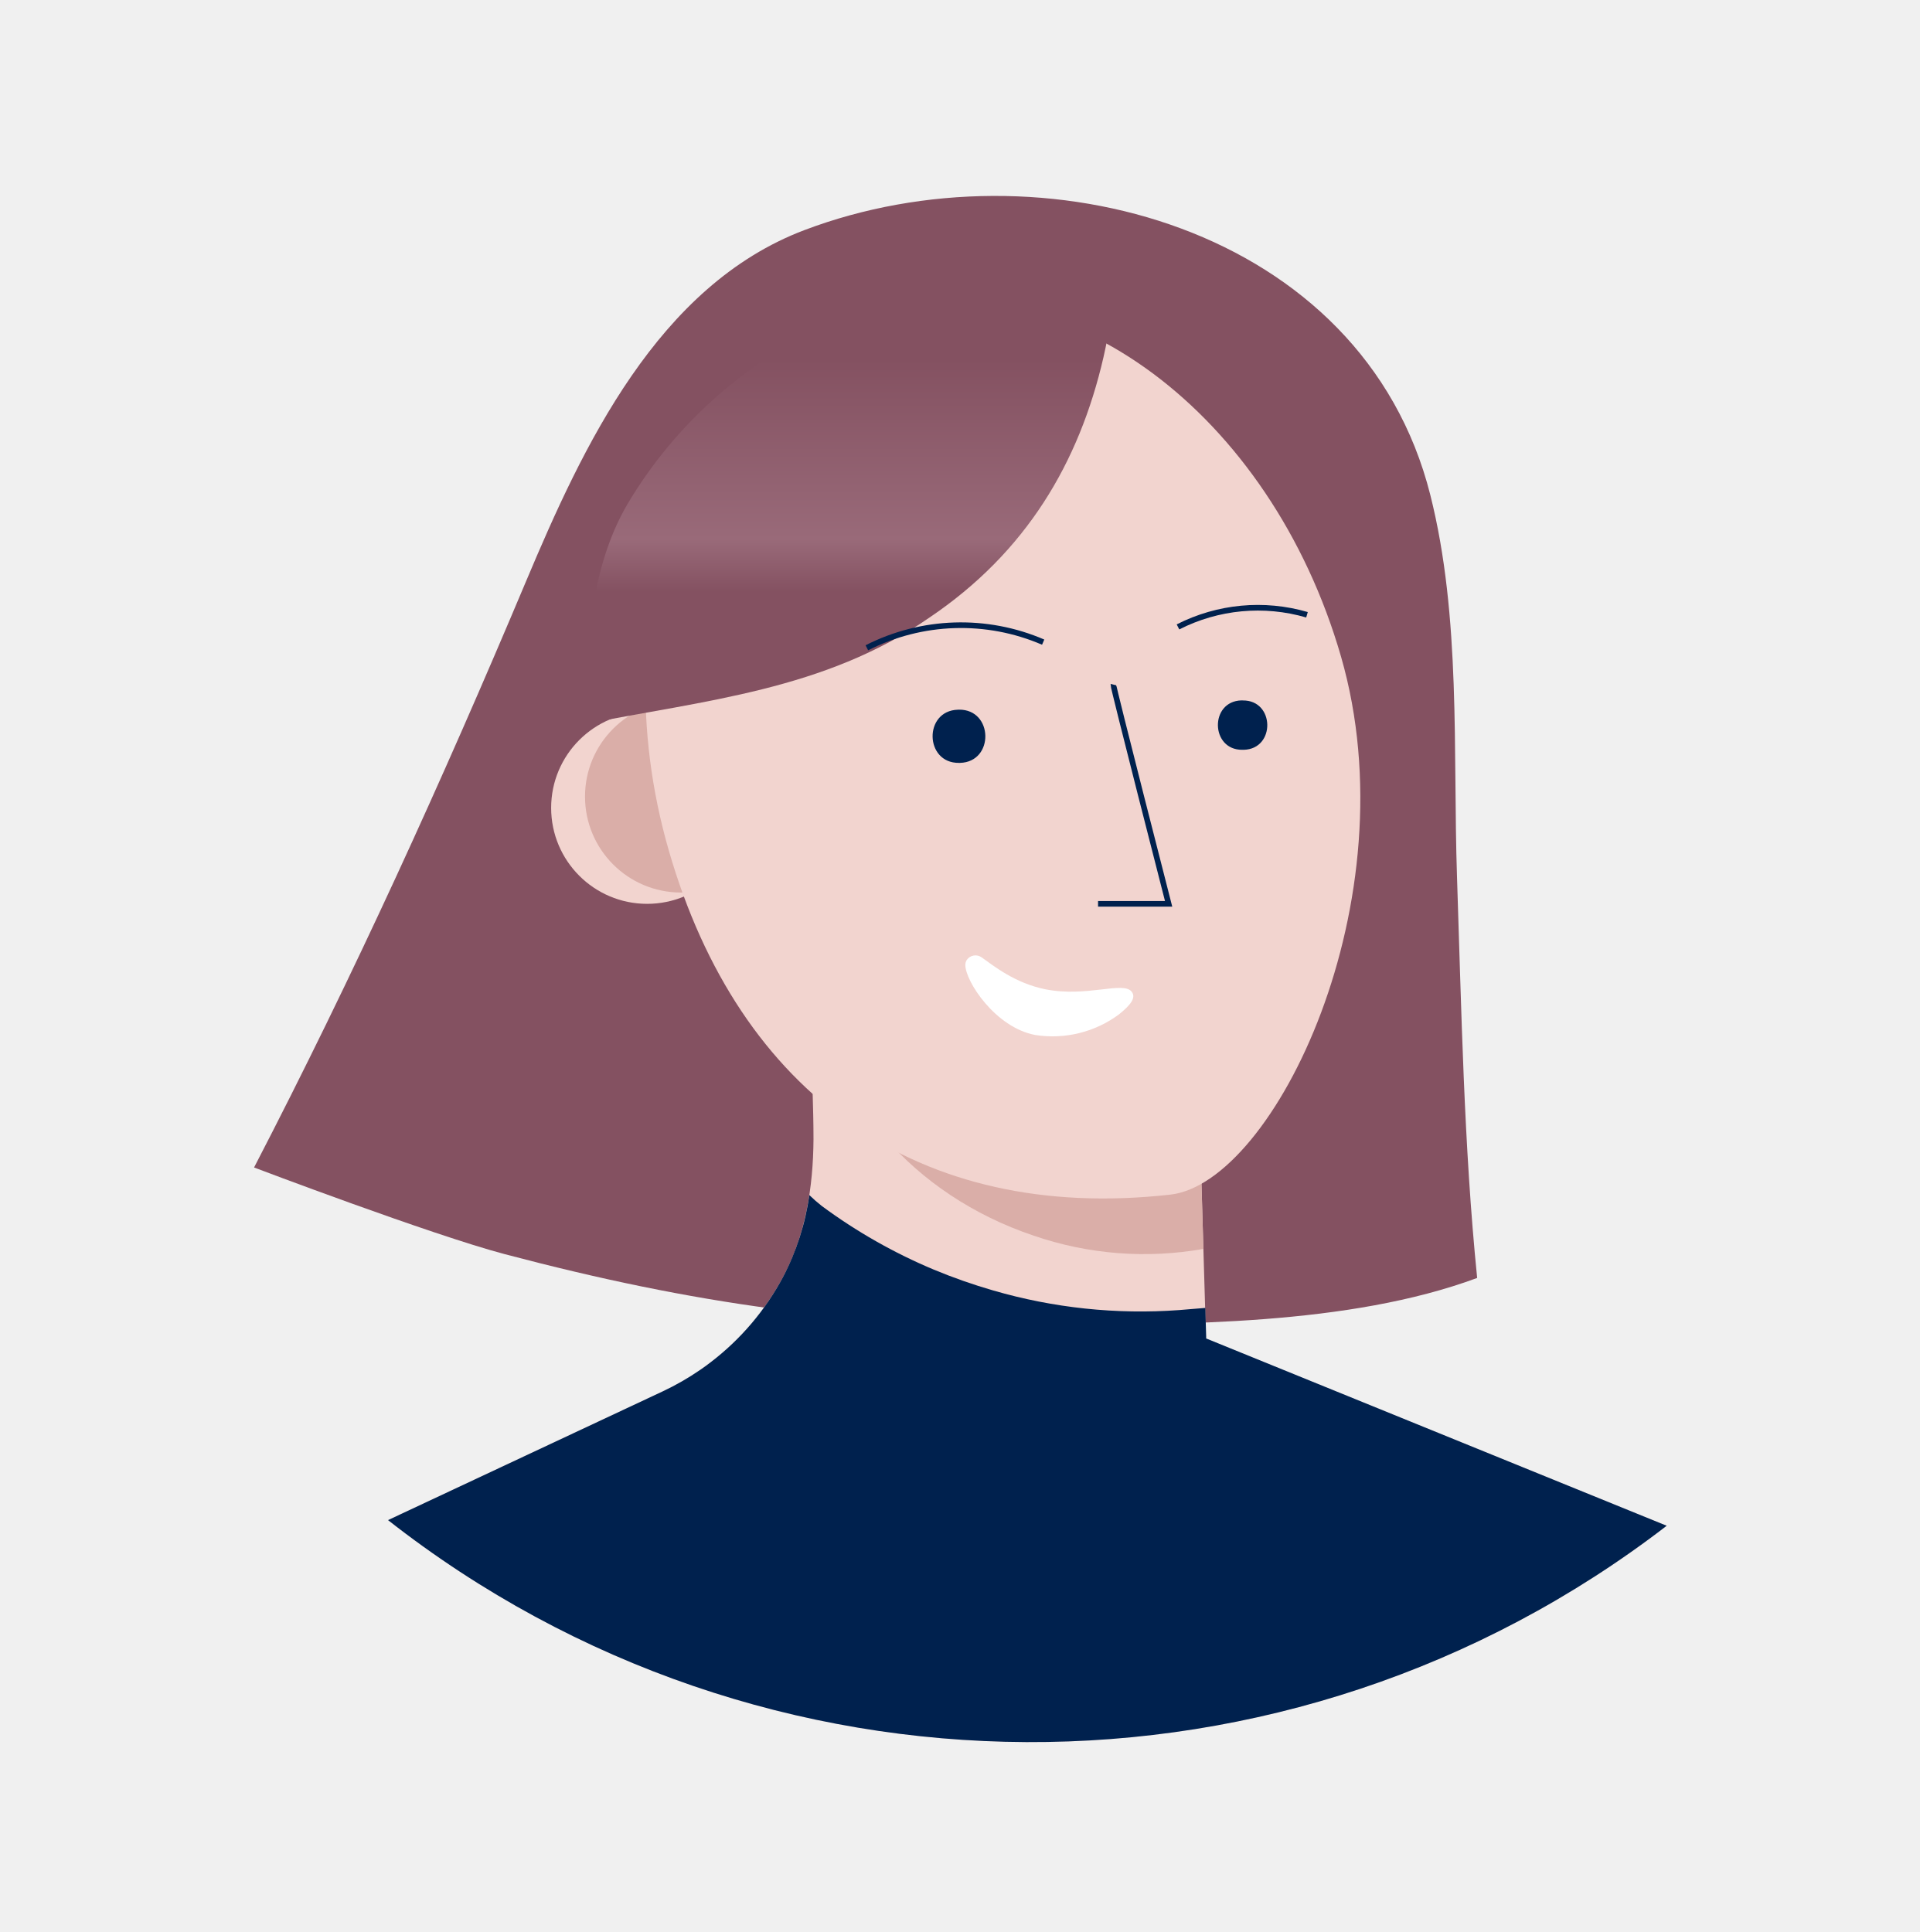
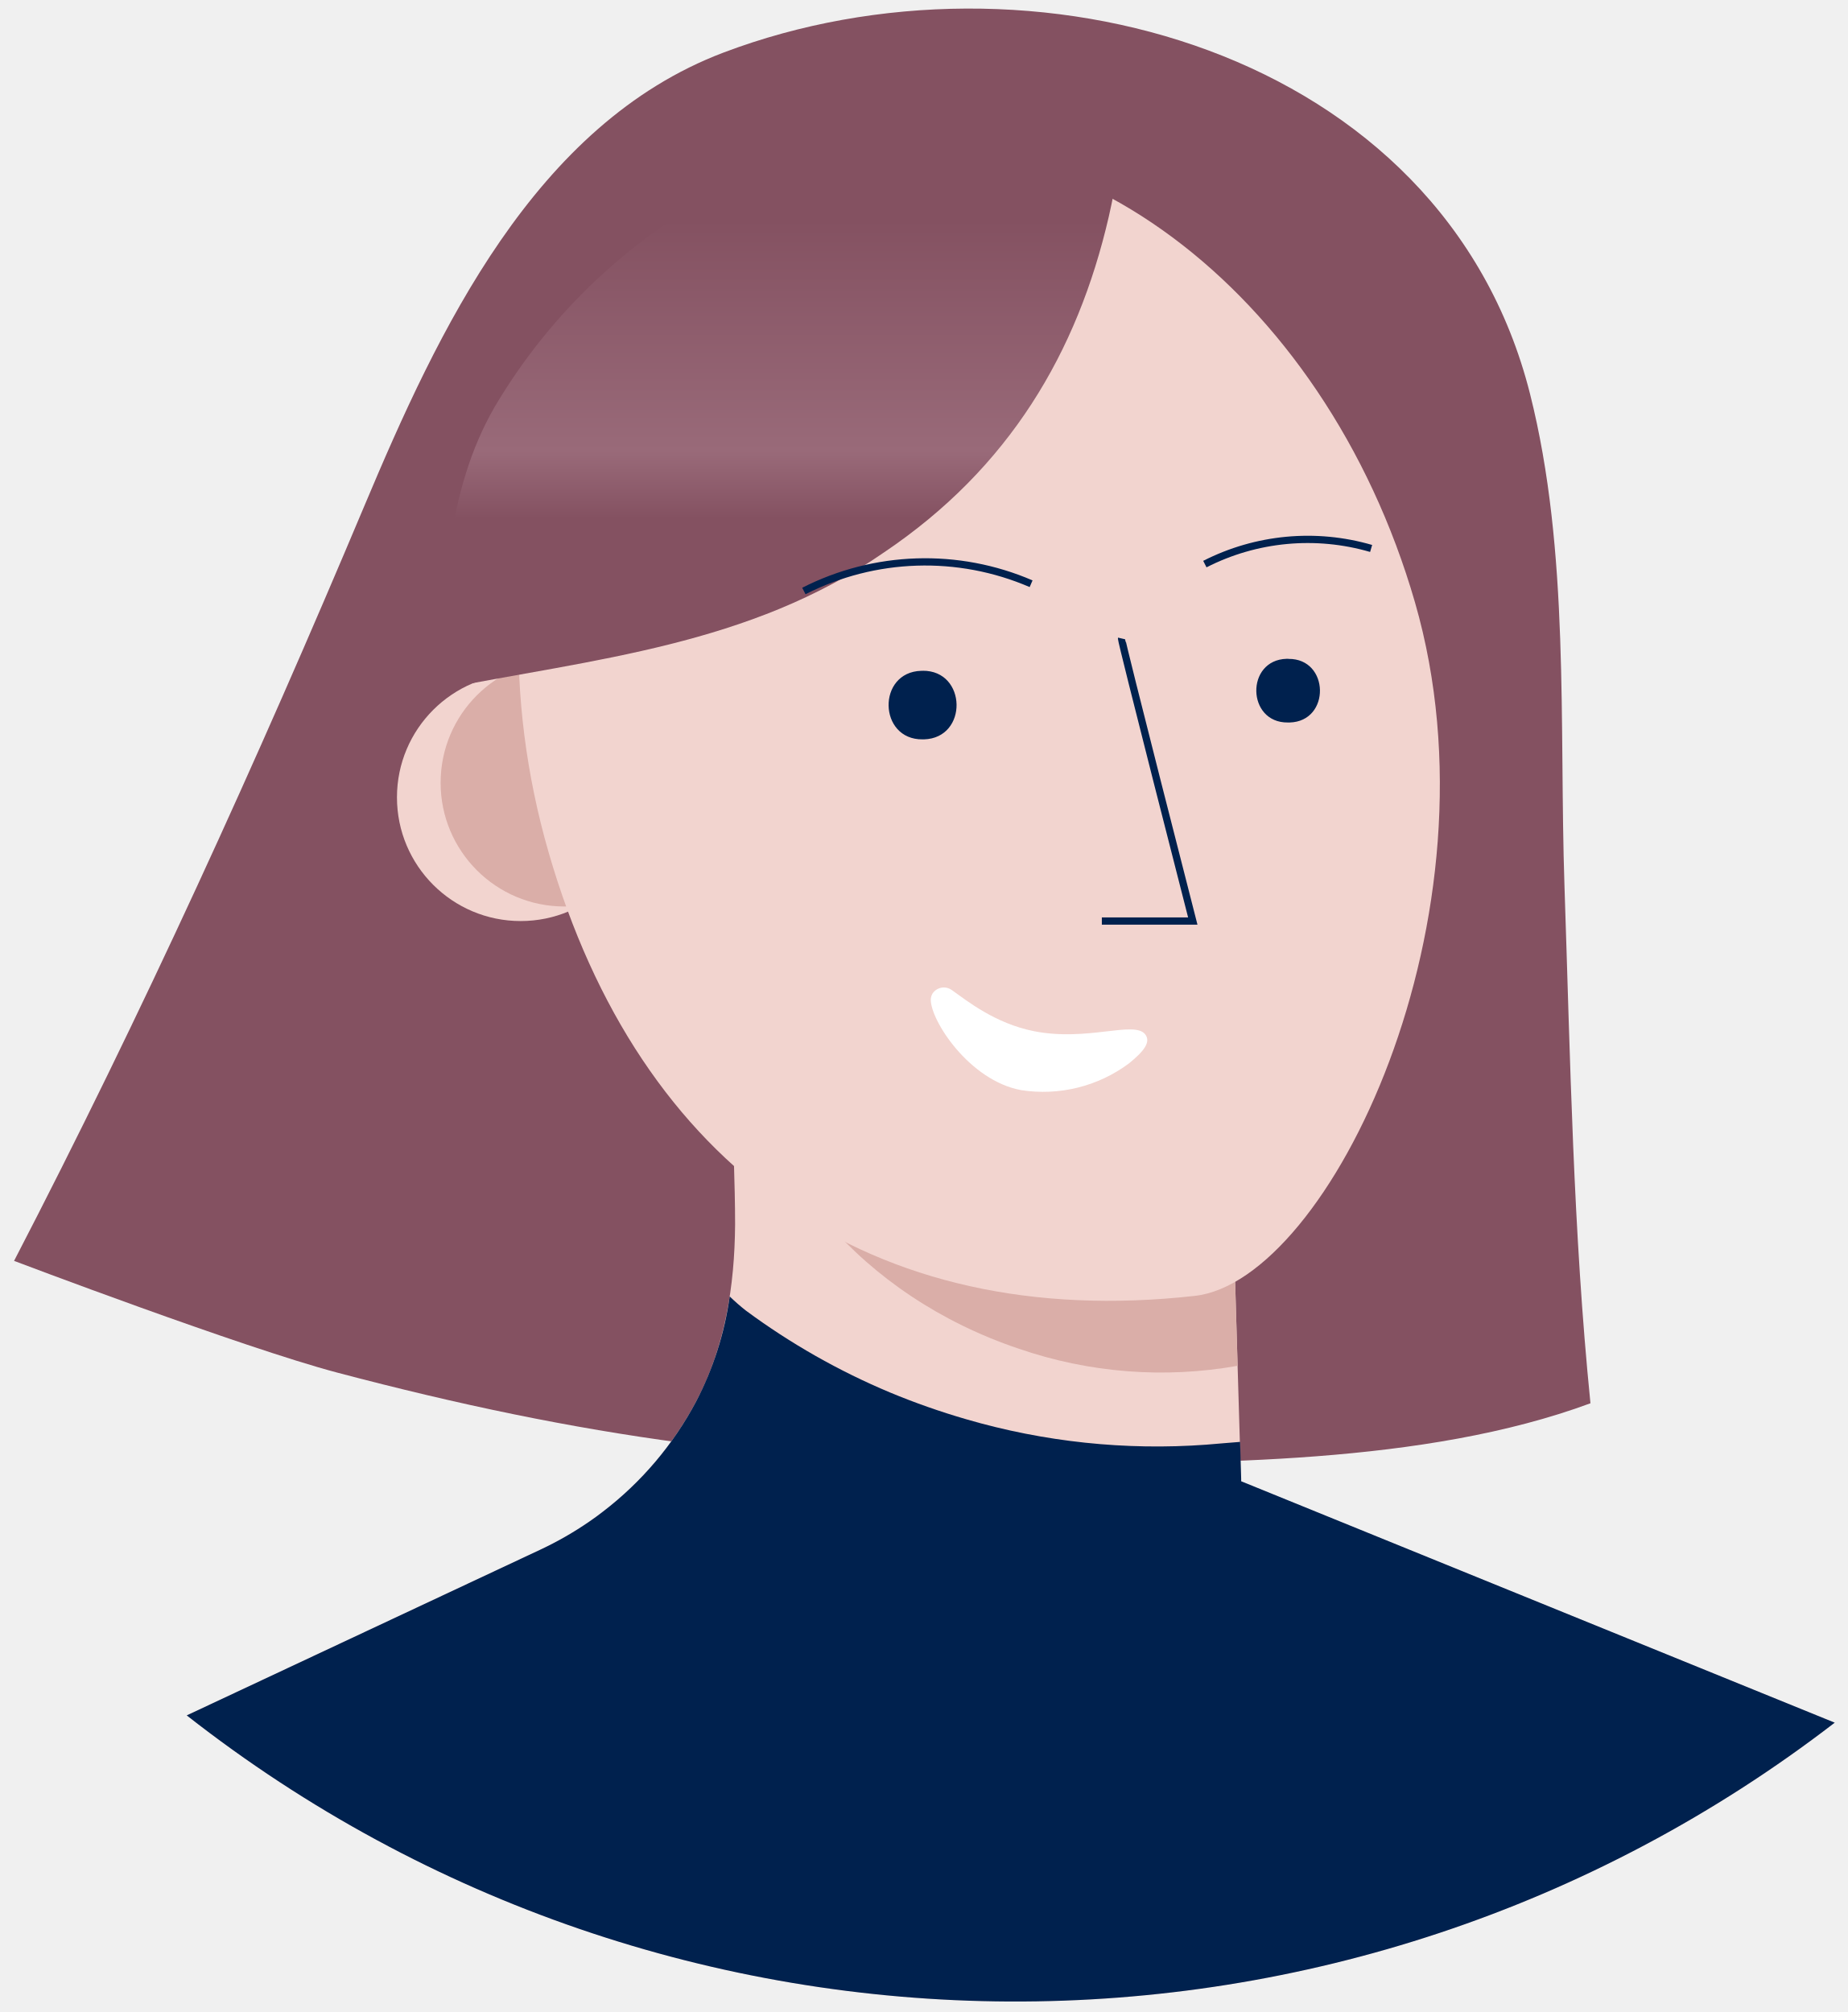
- <svg xmlns="http://www.w3.org/2000/svg" width="150" height="151" viewBox="0 0 150 151" fill="none">
-   <path d="M81.715 103.561C66.424 103.636 54.238 101.929 39.455 98.025C33.719 96.511 19.853 91.248 19.853 91.248C27.605 76.292 34.566 60.983 41.096 45.458C45.547 34.87 51.402 22.323 62.863 17.982C81.419 10.954 106.487 17.788 111.763 38.664C114.185 48.26 113.528 58.716 113.854 68.528C114.207 78.988 114.38 89.461 115.429 99.882C105.38 103.601 92.347 103.513 81.715 103.561Z" fill="#845161" />
-   <path d="M130.24 119.249C100.748 141.957 59.612 141.776 30.322 118.808L51.79 108.745C52.447 108.434 53.088 108.09 53.709 107.713L54.203 107.404C54.38 107.294 54.552 107.179 54.724 107.06C57.432 105.191 59.652 102.699 61.196 99.794C62.961 96.463 63.543 92.783 63.569 89.033C63.569 86.51 63.433 83.986 63.406 81.458C63.388 80.061 63.374 78.663 63.362 77.263L64.244 77.704L66.538 78.891L79.893 81.176L93.622 83.514L94.037 97.632L94.244 104.633L99.305 106.694L103.275 108.299L130.24 119.249Z" fill="#F2D4CF" />
-   <path d="M94.037 97.611C89.599 98.398 85.033 98.042 80.771 96.574C71.25 93.375 64.84 85.659 64.235 77.709L66.529 78.896L79.893 81.177L93.622 83.515L94.037 97.611Z" fill="#DAAEA8" />
-   <circle cx="50.568" cy="63.142" r="7.5" fill="#F2D4CF" />
-   <circle cx="53.215" cy="62.259" r="7.5" fill="#DAAEA8" />
-   <path d="M104.793 51.326C110.285 70.358 99.591 92.466 91.443 93.37C71.749 95.576 57.763 85.522 52.266 66.489C46.769 47.457 54.075 28.628 68.59 24.441C83.105 20.254 99.296 32.289 104.793 51.326Z" fill="#F2D4CF" />
-   <path d="M86.228 27.922C84.326 36.172 80.184 43.178 72.613 48.278C64.443 53.938 55.05 54.737 45.644 56.599C45.882 50.815 46.01 44.621 48.993 39.464C52.377 33.737 57.321 29.092 63.247 26.069C69.781 22.694 79.888 19.386 87.229 21.724C87.025 23.809 86.69 25.879 86.228 27.922Z" fill="url(#paint0_linear_751_5866)" />
-   <path d="M87 53.506C86.965 53.656 91.319 70.641 91.319 70.641H85.805" stroke="#00214E" stroke-width="0.441" />
-   <path d="M92.051 48.997C95.168 47.409 98.774 47.07 102.132 48.049" stroke="#00214E" stroke-width="0.441" />
-   <path d="M67.738 50.629C72.037 48.44 77.087 48.279 81.516 50.188" stroke="#00214E" stroke-width="0.441" />
-   <path d="M130.24 119.249C100.748 141.957 59.612 141.776 30.322 118.808L51.79 108.745C52.812 108.264 53.794 107.701 54.724 107.06C55.006 106.866 55.288 106.663 55.558 106.451C57.894 104.663 59.817 102.392 61.196 99.793C62.238 97.797 62.93 95.636 63.243 93.405C63.554 93.707 63.881 93.993 64.222 94.261C66.927 96.261 69.863 97.929 72.966 99.229C74.475 99.856 76.017 100.398 77.585 100.852C82.308 102.229 87.238 102.751 92.144 102.392C92.824 102.339 93.508 102.273 94.187 102.224L94.253 104.466V104.611L99.591 106.782L130.24 119.249Z" fill="#00214E" />
-   <path d="M75.529 75.052C75.652 74.859 75.85 74.726 76.075 74.684C76.3 74.642 76.532 74.695 76.716 74.832C77.629 75.476 79.31 76.843 81.688 77.32C84.935 77.964 87.754 76.667 88.429 77.505C88.804 77.977 88.341 78.551 87.454 79.27C85.578 80.67 83.216 81.255 80.903 80.893C77.775 80.311 75.432 76.689 75.432 75.41C75.436 75.285 75.47 75.162 75.529 75.052Z" fill="white" />
-   <path d="M74.938 55.465C77.63 55.438 77.709 59.55 75.018 59.625H74.938C72.243 59.656 72.163 55.544 74.855 55.469H74.938V55.465Z" fill="#00214E" />
-   <path d="M97.116 54.746C99.618 54.715 99.689 58.535 97.191 58.602H97.081C94.584 58.628 94.509 54.812 97.006 54.741H97.116V54.746Z" fill="#00214E" />
+ <svg xmlns="http://www.w3.org/2000/svg" width="112" height="122" viewBox="0 0 112 122" fill="none">
+   <path d="M62.715 88.768C47.424 88.843 35.238 87.136 20.454 83.232C14.719 81.718 0.853 76.455 0.853 76.455C8.604 61.499 15.566 46.19 22.096 30.665C26.547 20.077 32.402 7.53 43.863 3.189C62.419 -3.839 87.487 2.995 92.763 23.871C95.185 33.467 94.528 43.923 94.855 53.735C95.207 64.195 95.379 74.668 96.43 85.089C86.379 88.808 73.347 88.72 62.715 88.768Z" fill="#845161" />
+   <path d="M111.24 104.456C81.748 127.164 40.612 126.983 11.322 104.015L32.79 93.952C33.447 93.641 34.088 93.297 34.709 92.92L35.203 92.611C35.38 92.501 35.552 92.386 35.724 92.267C38.432 90.398 40.652 87.906 42.196 85.001C43.961 81.67 44.543 77.99 44.569 74.24C44.569 71.717 44.433 69.193 44.406 66.665C44.388 65.268 44.374 63.87 44.362 62.47L45.244 62.911L47.538 64.098L60.893 66.383L74.622 68.721L75.037 82.839L75.244 89.84L80.305 91.901L84.275 93.507L111.24 104.456Z" fill="#F2D4CF" />
+   <path d="M75.037 82.817C70.599 83.606 66.033 83.249 61.771 81.781C52.25 78.582 45.84 70.866 45.235 62.916L47.529 64.103L60.893 66.384L74.622 68.722L75.037 82.817Z" fill="#DAAEA8" />
+   <circle cx="31.568" cy="48.349" r="7.5" fill="#F2D4CF" />
+   <circle cx="34.215" cy="47.466" r="7.5" fill="#DAAEA8" />
+   <path d="M85.793 36.533C91.285 55.566 80.591 77.673 72.443 78.577C52.749 80.783 38.763 70.729 33.266 51.696C27.769 32.664 35.075 13.835 49.59 9.648C64.105 5.461 80.296 17.496 85.793 36.533Z" fill="#F2D4CF" />
+   <path d="M67.228 13.129C65.326 21.379 61.184 28.385 53.613 33.485C45.443 39.145 36.05 39.944 26.644 41.806C26.882 36.022 27.01 29.828 29.993 24.671C33.377 18.944 38.321 14.299 44.247 11.276C50.781 7.901 60.888 4.593 68.229 6.931C68.025 9.016 67.69 11.086 67.228 13.129V13.129Z" fill="url(#paint0_linear_934_3371)" />
+   <path d="M68 38.713C67.965 38.863 72.319 55.848 72.319 55.848H66.805" stroke="#00214E" stroke-width="0.441" />
+   <path d="M73.051 34.204C76.168 32.616 79.774 32.277 83.132 33.256" stroke="#00214E" stroke-width="0.441" />
+   <path d="M48.738 35.836C53.037 33.647 58.087 33.486 62.516 35.395" stroke="#00214E" stroke-width="0.441" />
+   <path d="M111.24 104.456C81.748 127.164 40.612 126.983 11.322 104.015L32.79 93.952C33.812 93.471 34.794 92.908 35.724 92.267C36.006 92.073 36.288 91.87 36.558 91.658C38.894 89.87 40.817 87.599 42.196 85.001C43.238 83.004 43.93 80.843 44.243 78.612C44.554 78.914 44.881 79.2 45.222 79.468C47.927 81.469 50.863 83.136 53.966 84.436C55.474 85.063 57.017 85.605 58.586 86.059C63.308 87.436 68.238 87.958 73.144 87.599C73.824 87.546 74.508 87.48 75.187 87.431L75.253 89.673V89.818L80.591 91.989L111.24 104.456Z" fill="#00214E" />
+   <path d="M56.529 60.259C56.652 60.066 56.85 59.933 57.075 59.891C57.3 59.849 57.532 59.903 57.716 60.039C58.629 60.683 60.31 62.05 62.688 62.527C65.935 63.171 68.754 61.874 69.429 62.712C69.804 63.184 69.341 63.758 68.454 64.477C66.578 65.877 64.216 66.463 61.903 66.1C58.775 65.518 56.432 61.896 56.432 60.617C56.436 60.492 56.47 60.369 56.529 60.259V60.259Z" fill="white" />
+   <path d="M55.938 40.672C58.63 40.645 58.709 44.757 56.018 44.832H55.938C53.243 44.863 53.163 40.751 55.855 40.676H55.938V40.672Z" fill="#00214E" />
+   <path d="M78.116 39.953C80.618 39.922 80.689 43.742 78.191 43.809H78.081C75.584 43.835 75.509 40.019 78.006 39.948H78.116V39.953Z" fill="#00214E" />
  <defs>
-     <linearGradient id="paint0_linear_751_5866" x1="66.437" y1="56.599" x2="66.437" y2="20.939" gradientUnits="userSpaceOnUse">
+     <linearGradient id="paint0_linear_934_3371" x1="47.437" y1="41.806" x2="47.437" y2="6.146" gradientUnits="userSpaceOnUse">
      <stop offset="0.29" stop-color="#845161" />
      <stop offset="0.405" stop-color="#996A79" />
      <stop offset="0.8" stop-color="#845161" />
    </linearGradient>
  </defs>
</svg>
